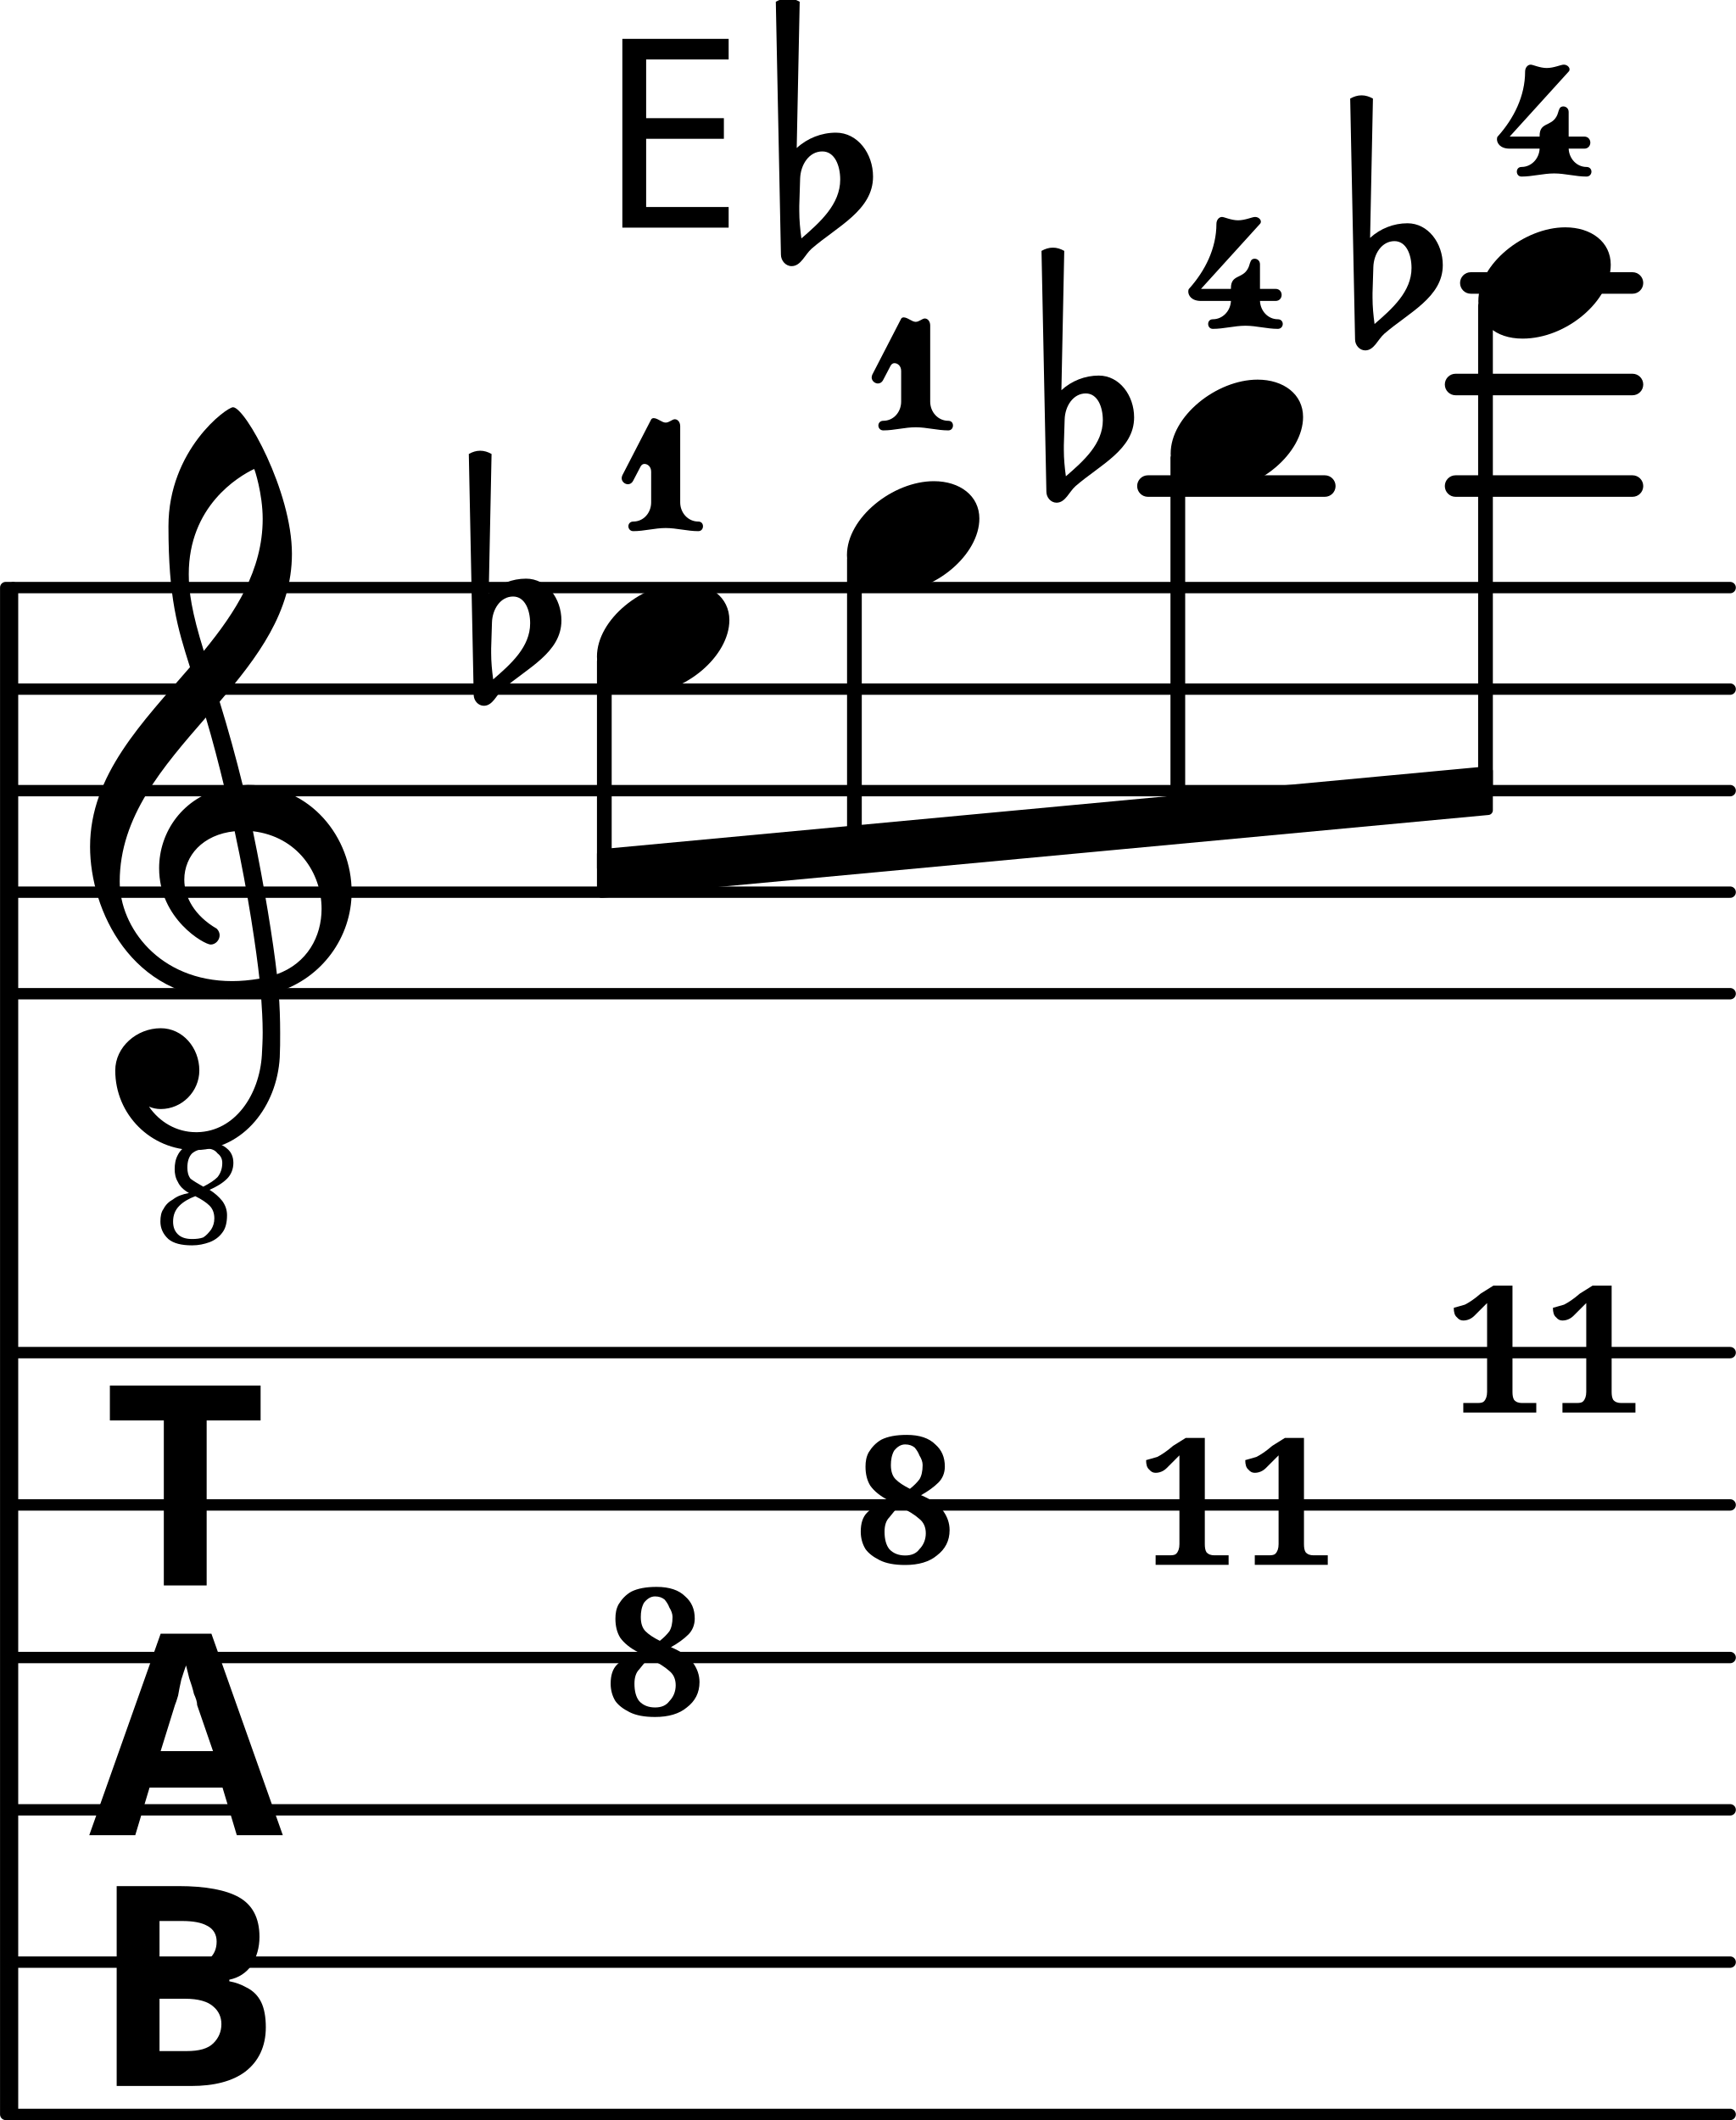
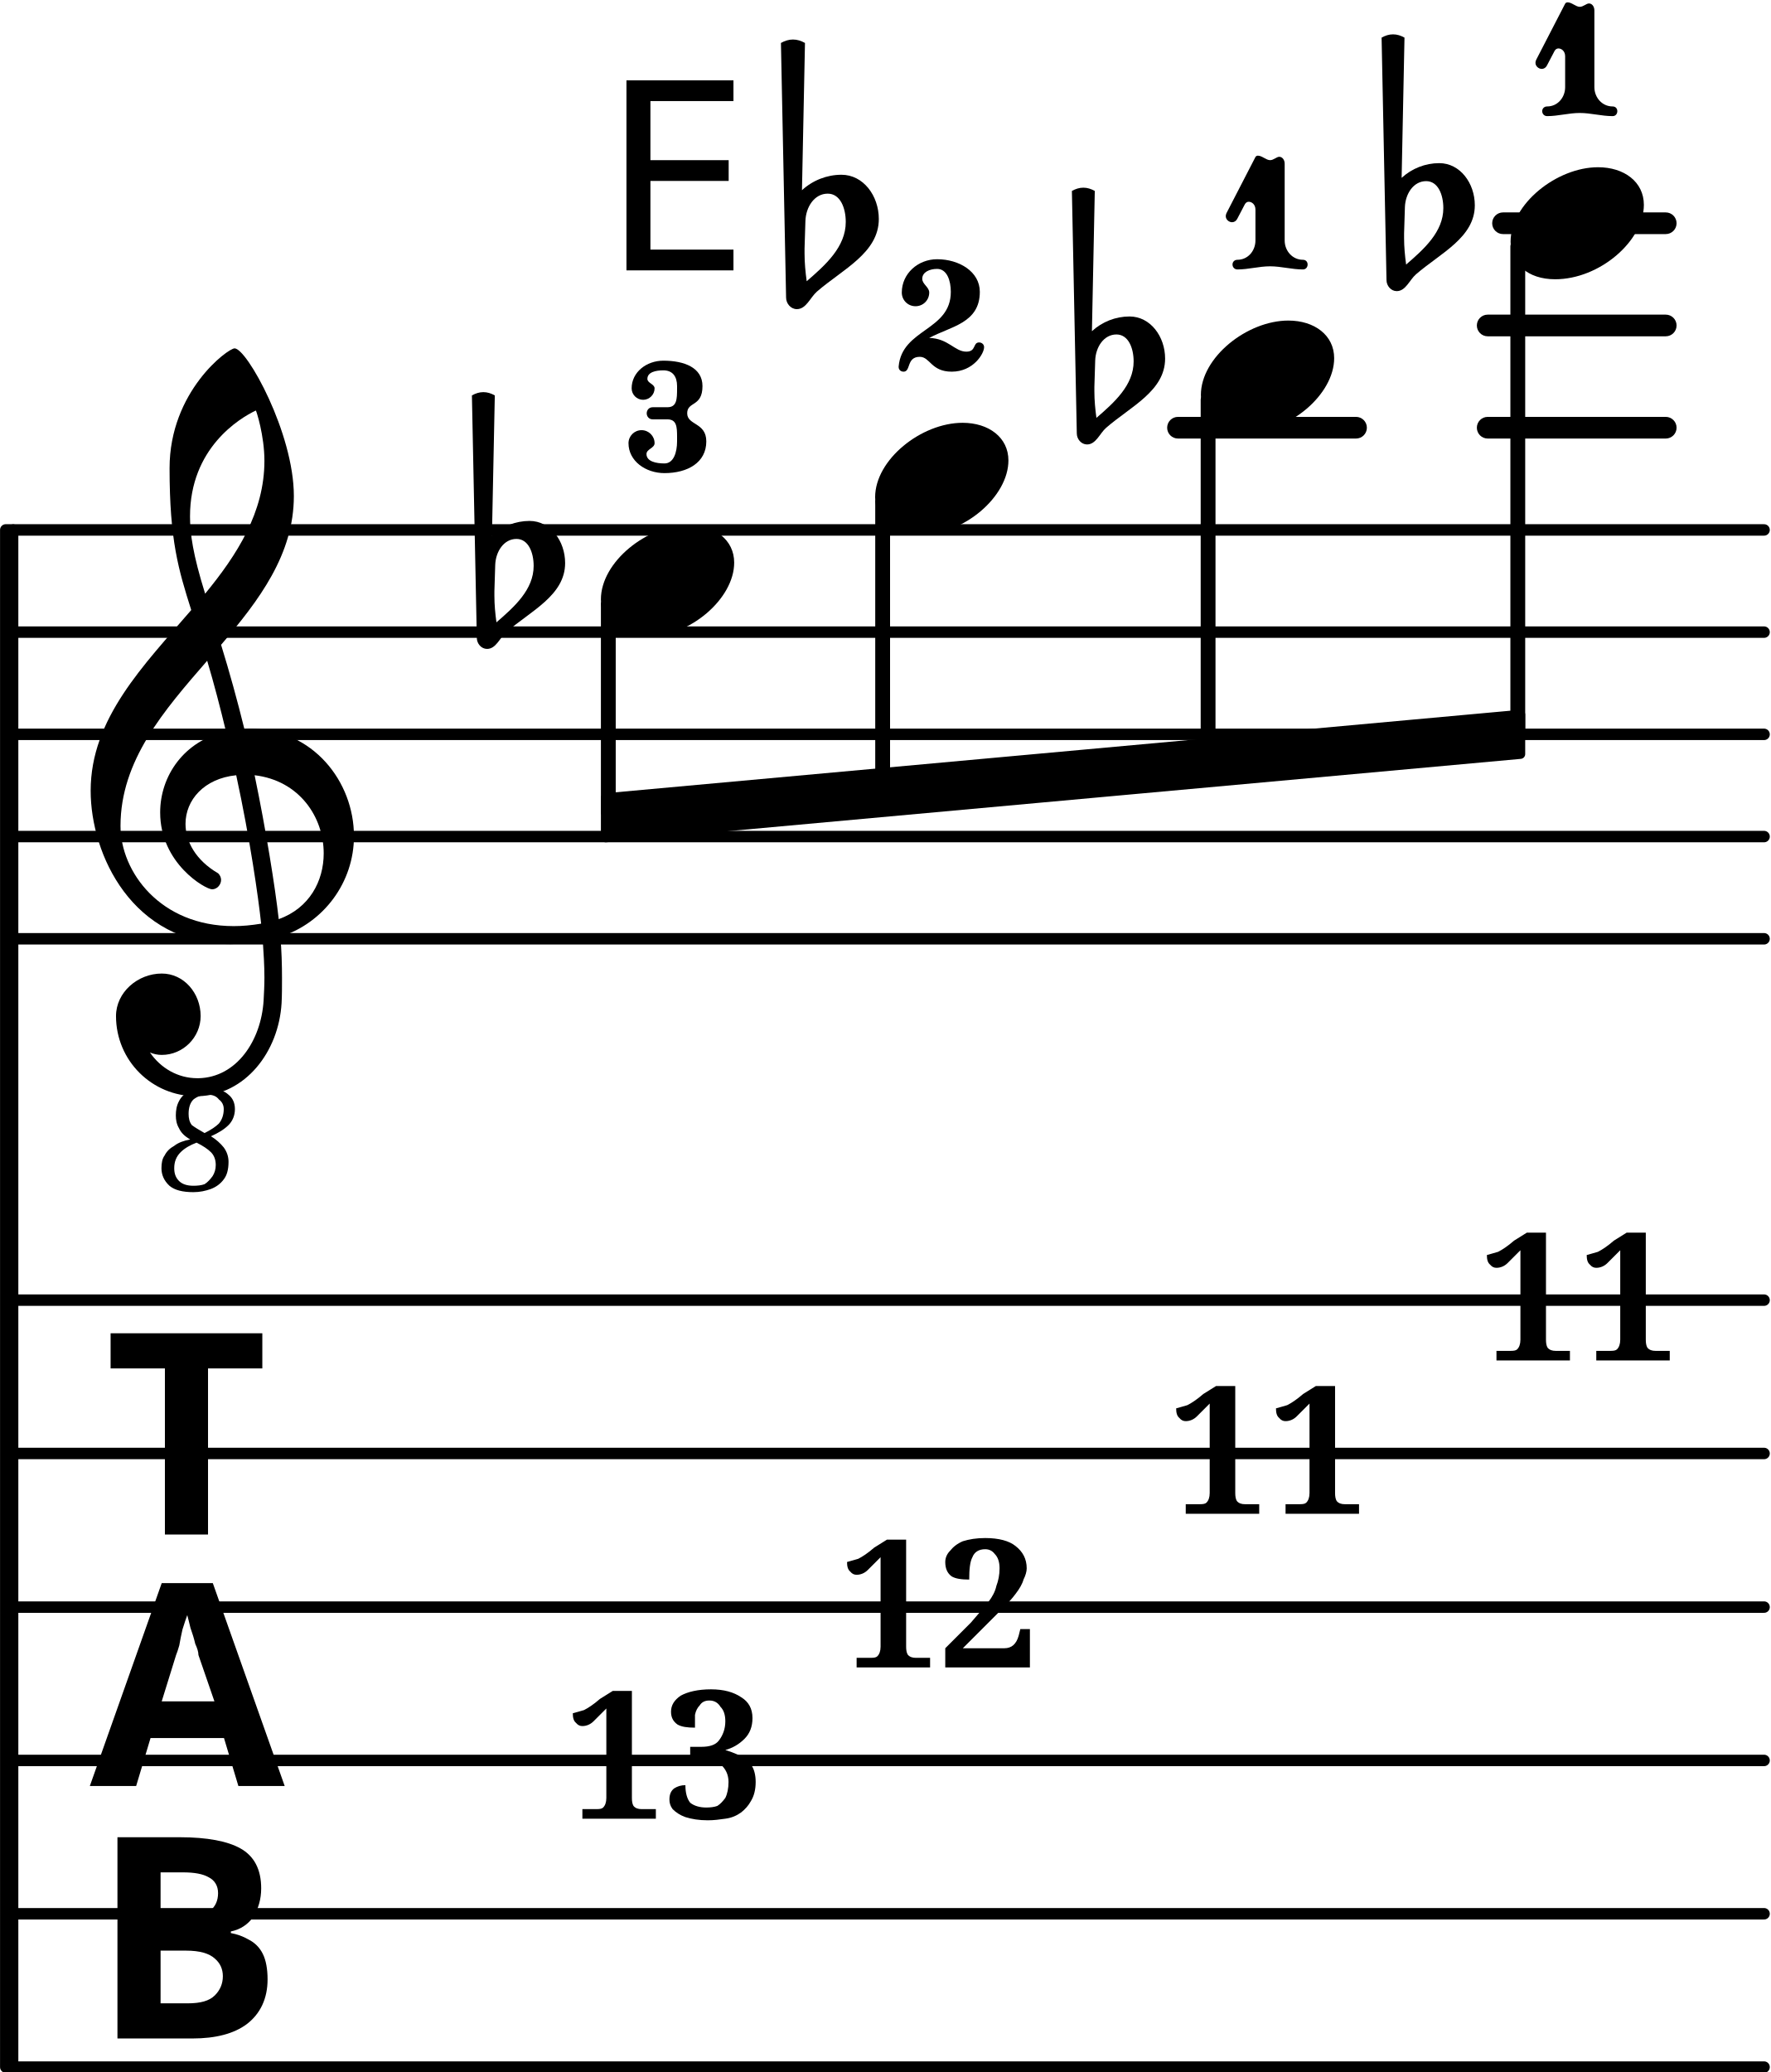
- <svg xmlns="http://www.w3.org/2000/svg" preserveAspectRatio="xMidYMid meet" viewBox="-0.079 -5.545 17.09 20.88">
+ <svg xmlns="http://www.w3.org/2000/svg" preserveAspectRatio="xMidYMid meet" viewBox="-0.079 -4.942 17.32 20.27">
  <g transform="translate(0, -2.758)">
-     <rect x="14.3" y="-0.106" width="1.804" height="0.212" ry="0.106" fill="currentColor" />
+     <rect x="14.52" y="-0.106" width="1.804" height="0.212" ry="0.106" fill="currentColor" />
  </g>
  <g transform="translate(0, -1.758)">
-     <rect x="14.15" y="-0.106" width="1.954" height="0.212" ry="0.106" fill="currentColor" />
+     <rect x="14.37" y="-0.106" width="1.954" height="0.212" ry="0.106" fill="currentColor" />
  </g>
  <g transform="translate(0, -0.7578)">
-     <rect x="14.15" y="-0.106" width="1.954" height="0.212" ry="0.106" fill="currentColor" />
+     <rect x="14.37" y="-0.106" width="1.954" height="0.212" ry="0.106" fill="currentColor" />
  </g>
  <g transform="translate(0, -0.7578)">
-     <rect x="11.12" y="-0.106" width="1.954" height="0.212" ry="0.106" fill="currentColor" />
+     <rect x="11.34" y="-0.106" width="1.954" height="0.212" ry="0.106" fill="currentColor" />
  </g>
  <g transform="translate(0, 4.242)">
-     <line stroke-linejoin="round" stroke-linecap="round" stroke-width="0.112" stroke="currentColor" x1="0.056" y1="0" x2="16.96" y2="0" />
+     <line stroke-linejoin="round" stroke-linecap="round" stroke-width="0.112" stroke="currentColor" x1="0.056" y1="0" x2="17.18" y2="0" />
  </g>
  <g transform="translate(0, 3.242)">
-     <line stroke-linejoin="round" stroke-linecap="round" stroke-width="0.112" stroke="currentColor" x1="0.056" y1="0" x2="16.96" y2="0" />
+     <line stroke-linejoin="round" stroke-linecap="round" stroke-width="0.112" stroke="currentColor" x1="0.056" y1="0" x2="17.18" y2="0" />
  </g>
  <g transform="translate(0, 2.242)">
-     <line stroke-linejoin="round" stroke-linecap="round" stroke-width="0.112" stroke="currentColor" x1="0.056" y1="0" x2="16.96" y2="0" />
+     <line stroke-linejoin="round" stroke-linecap="round" stroke-width="0.112" stroke="currentColor" x1="0.056" y1="0" x2="17.18" y2="0" />
  </g>
  <g transform="translate(0, 1.242)">
-     <line stroke-linejoin="round" stroke-linecap="round" stroke-width="0.112" stroke="currentColor" x1="0.056" y1="0" x2="16.96" y2="0" />
+     <line stroke-linejoin="round" stroke-linecap="round" stroke-width="0.112" stroke="currentColor" x1="0.056" y1="0" x2="17.18" y2="0" />
  </g>
  <g transform="translate(0, 0.2422)">
-     <line stroke-linejoin="round" stroke-linecap="round" stroke-width="0.112" stroke="currentColor" x1="0.056" y1="0" x2="16.96" y2="0" />
+     <line stroke-linejoin="round" stroke-linecap="round" stroke-width="0.112" stroke="currentColor" x1="0.056" y1="0" x2="17.18" y2="0" />
  </g>
  <g transform="translate(0, 15.28)">
-     <line stroke-linejoin="round" stroke-linecap="round" stroke-width="0.112" stroke="currentColor" x1="0.056" y1="0" x2="16.96" y2="0" />
+     <line stroke-linejoin="round" stroke-linecap="round" stroke-width="0.112" stroke="currentColor" x1="0.056" y1="0" x2="17.18" y2="0" />
  </g>
  <g transform="translate(0, 13.78)">
-     <line stroke-linejoin="round" stroke-linecap="round" stroke-width="0.112" stroke="currentColor" x1="0.056" y1="0" x2="16.96" y2="0" />
+     <line stroke-linejoin="round" stroke-linecap="round" stroke-width="0.112" stroke="currentColor" x1="0.056" y1="0" x2="17.18" y2="0" />
  </g>
  <g transform="translate(0, 12.28)">
-     <line stroke-linejoin="round" stroke-linecap="round" stroke-width="0.112" stroke="currentColor" x1="0.056" y1="0" x2="16.96" y2="0" />
+     <line stroke-linejoin="round" stroke-linecap="round" stroke-width="0.112" stroke="currentColor" x1="0.056" y1="0" x2="17.18" y2="0" />
  </g>
  <g transform="translate(0, 10.78)">
-     <line stroke-linejoin="round" stroke-linecap="round" stroke-width="0.112" stroke="currentColor" x1="0.056" y1="0" x2="16.96" y2="0" />
+     <line stroke-linejoin="round" stroke-linecap="round" stroke-width="0.112" stroke="currentColor" x1="0.056" y1="0" x2="17.18" y2="0" />
  </g>
  <g transform="translate(0, 9.277)">
-     <line stroke-linejoin="round" stroke-linecap="round" stroke-width="0.112" stroke="currentColor" x1="0.056" y1="0" x2="16.96" y2="0" />
+     <line stroke-linejoin="round" stroke-linecap="round" stroke-width="0.112" stroke="currentColor" x1="0.056" y1="0" x2="17.18" y2="0" />
  </g>
  <g transform="translate(0, 7.777)">
-     <line stroke-linejoin="round" stroke-linecap="round" stroke-width="0.112" stroke="currentColor" x1="0.056" y1="0" x2="16.96" y2="0" />
+     <line stroke-linejoin="round" stroke-linecap="round" stroke-width="0.112" stroke="currentColor" x1="0.056" y1="0" x2="17.18" y2="0" />
  </g>
  <g transform="translate(5.8, 3.058)">
-     <polygon stroke-linejoin="round" stroke-linecap="round" stroke-width="0.094" fill="currentColor" stroke="currentColor" points="8.776 -1.009 8.776 -0.623 0.047 0.193 0.047 -0.193" />
+     <polygon stroke-linejoin="round" stroke-linecap="round" stroke-width="0.094" fill="currentColor" stroke="currentColor" points="8.996 -1.009 8.996 -0.623 0.047 0.193 0.047 -0.193" />
  </g>
-   <g transform="translate(5.8, -3.303)">
+   <g transform="translate(5.8, -2.297)">
    <text font-family="sans" font-size="2.616" text-anchor="start" fill="currentColor">
      <tspan>E</tspan>
    </text>
  </g>
-   <g transform="translate(7.679, -3.621)">
+   <g transform="translate(7.679, -2.615)">
    <path transform="scale(0.0042, -0.0042)" d="M29 39l-2 -64v-11c0 -22 2 -43 5 -65c44 38 91 80 91 138c0 33 -13 66 -42 66c-31 0 -51 -31 -52 -64zM-28 454c9 5 18 8 28 8s19 -3 28 -8l-7 -343c25 23 58 36 92 36c51 0 87 -49 87 -103c0 -79 -84 -117 -144 -169c-16 -14 -25 -41 -47 -41c-14 0 -25 13 -25 27z" fill="currentColor" />
  </g>
  <g transform="translate(5.8, 0.7422)">
    <path transform="scale(0.004, -0.004)" d="M0 -45c0 92 113 182 214 182c64 0 112 -36 112 -92c0 -88 -108 -182 -217 -182c-68 0 -109 39 -109 92z" fill="currentColor" />
  </g>
-   <g transform="translate(6.05, -0.3136)">
-     <path transform="scale(0.0022, -0.0022)" d="M194 486c16 0 29 15 41 15c13 0 24 -13 24 -31v-341c0 -47 35 -86 81 -86c14 0 21 -10 21 -21s-7 -22 -21 -22c-49 0 -97 14 -146 14s-96 -14 -145 -14c-14 0 -22 11 -22 22s8 21 22 21c46 0 80 39 80 86v137c0 23 -16 35 -30 35c-7 0 -13 -4 -17 -11l-34 -65 c-5 -10 -14 -15 -23 -15c-14 0 -28 12 -28 27c0 4 1 8 3 13l129 250c2 4 7 6 11 6c18 0 37 -20 54 -20z" fill="currentColor" />
+   <g transform="translate(6.07, -0.3136)">
+     <path transform="scale(0.0022, -0.0022)" d="M261 266c0 -54 85 -40 85 -125c0 -94 -83 -141 -186 -141c-84 0 -160 54 -160 133c0 32 26 58 58 58s58 -26 58 -58c0 -22 -36 -26 -36 -48c0 -33 42 -42 80 -42c41 0 56 50 56 98v21c0 44 -2 77 -43 77h-65c-18 0 -27 14 -27 27s9 27 27 27h65c42 0 43 36 43 83v11 c0 43 -20 70 -61 70c-34 0 -71 -8 -71 -38c0 -19 32 -23 32 -42c0 -28 -23 -51 -51 -51s-51 23 -51 51c0 72 66 123 141 123c93 0 174 -31 174 -113c0 -94 -68 -67 -68 -121z" fill="currentColor" />
  </g>
  <g transform="translate(0.8, 3.242)">
    <path transform="scale(0.004, -0.004)" d="M265 -635h-5c-108 0 -196 87 -196 196c0 58 53 104 112 104c54 0 95 -48 95 -104c0 -52 -43 -95 -95 -95c-10 0 -20 2 -29 6c26 -38 68 -63 116 -63h3zM403 150c28 -135 50 -272 59 -352c75 27 110 93 110 161c0 88 -59 178 -169 191zM75 26c0 -112 97 -245 277 -245 c21 0 43 2 67 6c-7 65 -27 206 -61 363c-79 -8 -124 -61 -124 -119c0 -43 25 -89 80 -121c5 -5 7 -11 7 -16c0 -12 -10 -23 -22 -23c-16 0 -127 63 -127 188c0 89 58 175 161 198c-14 58 -29 116 -46 173c-106 -122 -212 -244 -212 -404zM354 1194c30 0 145 -207 145 -361 c0 -143 -85 -255 -178 -364c21 -68 40 -137 57 -206c4 0 8 1 12 1c156 0 256 -130 256 -263c0 -113 -74 -212 -180 -246c3 -34 4 -68 4 -102c0 -20 0 -40 -1 -60c-7 -120 -89 -225 -204 -228l1 44c93 2 153 92 159 190c1 19 2 37 2 56c0 30 -2 60 -4 90 c-28 -5 -54 -8 -79 -8c-240 0 -342 219 -342 375c0 177 130 307 246 442c-31 98 -53 170 -53 347c0 188 143 293 159 293zM427 919c0 62 -20 123 -21 123c-40 -19 -161 -92 -161 -259c0 -42 7 -93 37 -189c78 95 145 199 145 325z" fill="currentColor" />
  </g>
  <g transform="translate(1.485, 6.705)">
    <text font-family="serif" font-style="italic" font-size="1.386" text-anchor="start" fill="currentColor">
      <tspan>8</tspan>
    </text>
  </g>
-   <g transform="translate(5.888, 11.35)">
+   <g transform="translate(5.447, 12.85)">
    <text font-family="serif" font-weight="bold" font-size="1.746" text-anchor="start" fill="currentColor">
-       <tspan>8</tspan>
+       <tspan>13</tspan>
    </text>
  </g>
  <g transform="translate(0.9406, 10.07)">
    <text font-family="sans" font-weight="bold" font-size="2.772" text-anchor="start" fill="currentColor">
      <tspan>T</tspan>
    </text>
  </g>
  <g transform="translate(0.8, 12.53)">
    <text font-family="sans" font-weight="bold" font-size="2.772" text-anchor="start" fill="currentColor">
      <tspan>A</tspan>
    </text>
  </g>
  <g transform="translate(0.8201, 15)">
    <text font-family="sans" font-weight="bold" font-size="2.772" text-anchor="start" fill="currentColor">
      <tspan>B</tspan>
    </text>
  </g>
  <g transform="translate(5.872, 2.242)">
    <rect x="-0.072" y="-1.321" width="0.145" height="2.13" ry="0.047" fill="currentColor" />
  </g>
  <g transform="translate(4.65, 0.7422)">
    <path transform="scale(0.004, -0.004)" d="M29 39l-2 -64v-11c0 -22 2 -43 5 -65c44 38 91 80 91 138c0 33 -13 66 -42 66c-31 0 -51 -31 -52 -64zM-28 454c9 5 18 8 28 8s19 -3 28 -8l-7 -343c25 23 58 36 92 36c51 0 87 -49 87 -103c0 -79 -84 -117 -144 -169c-16 -14 -25 -41 -47 -41c-14 0 -25 13 -25 27z" fill="currentColor" />
  </g>
-   <g transform="translate(8.262, -0.2578)">
+   <g transform="translate(8.483, -0.2578)">
    <path transform="scale(0.004, -0.004)" d="M0 -45c0 92 113 182 214 182c64 0 112 -36 112 -92c0 -88 -108 -182 -217 -182c-68 0 -109 39 -109 92z" fill="currentColor" />
  </g>
-   <g transform="translate(8.512, -1.306)">
+   <g transform="translate(8.713, -1.306)">
+     <path transform="scale(0.0022, -0.0022)" d="M94 66c-60 0 -39 -66 -72 -66c-11 0 -22 7 -22 21v2c15 169 232 158 232 332c0 50 -17 102 -61 102c-33 0 -66 -14 -66 -44c0 -24 31 -37 31 -61c0 -34 -27 -61 -61 -61s-61 27 -61 61c0 84 72 148 157 148c98 0 190 -55 190 -145c0 -140 -131 -154 -225 -205 c85 -2 113 -61 165 -61c45 0 28 41 57 41c11 0 22 -8 22 -21c0 -29 -48 -109 -144 -109c-92 0 -96 66 -142 66z" fill="currentColor" />
+   </g>
+   <g transform="translate(8.13, 11.37)">
+     <text font-family="serif" font-weight="bold" font-size="1.746" text-anchor="start" fill="currentColor">
+       <tspan>12</tspan>
+     </text>
+   </g>
+   <g transform="translate(8.556, 2.242)">
+     <rect x="-0.072" y="-2.321" width="0.145" height="2.888" ry="0.047" fill="currentColor" />
+   </g>
+   <g transform="translate(11.67, -1.258)">
+     <path transform="scale(0.004, -0.004)" d="M0 -45c0 92 113 182 214 182c64 0 112 -36 112 -92c0 -88 -108 -182 -217 -182c-68 0 -109 39 -109 92z" fill="currentColor" />
+   </g>
+   <g transform="translate(11.92, -2.306)">
    <path transform="scale(0.0022, -0.0022)" d="M194 486c16 0 29 15 41 15c13 0 24 -13 24 -31v-341c0 -47 35 -86 81 -86c14 0 21 -10 21 -21s-7 -22 -21 -22c-49 0 -97 14 -146 14s-96 -14 -145 -14c-14 0 -22 11 -22 22s8 21 22 21c46 0 80 39 80 86v137c0 23 -16 35 -30 35c-7 0 -13 -4 -17 -11l-34 -65 c-5 -10 -14 -15 -23 -15c-14 0 -28 12 -28 27c0 4 1 8 3 13l129 250c2 4 7 6 11 6c18 0 37 -20 54 -20z" fill="currentColor" />
  </g>
-   <g transform="translate(8.351, 9.853)">
-     <text font-family="serif" font-weight="bold" font-size="1.746" text-anchor="start" fill="currentColor">
-       <tspan>8</tspan>
-     </text>
-   </g>
-   <g transform="translate(8.335, 2.242)">
-     <rect x="-0.072" y="-2.321" width="0.145" height="2.902" ry="0.047" fill="currentColor" />
-   </g>
-   <g transform="translate(11.45, -1.258)">
-     <path transform="scale(0.004, -0.004)" d="M0 -45c0 92 113 182 214 182c64 0 112 -36 112 -92c0 -88 -108 -182 -217 -182c-68 0 -109 39 -109 92z" fill="currentColor" />
-   </g>
-   <g transform="translate(11.63, -2.306)">
-     <path transform="scale(0.0022, -0.0022)" d="M148 501c10 0 41 -15 72 -15c32 0 63 15 76 15c15 0 26 -11 26 -21c0 -4 -1 -7 -4 -10l-264 -291h134v4c0 60 50 41 75 85c7 11 8 24 14 36c3 7 10 10 17 10c11 0 24 -8 24 -25v-110h70c18 0 27 -14 27 -27s-9 -27 -27 -27h-70c2 -45 36 -82 80 -82c14 0 22 -10 22 -21 s-8 -22 -22 -22c-49 0 -96 14 -145 14s-97 -14 -146 -14c-14 0 -21 11 -21 22s7 21 21 21c44 0 79 37 81 82h-134c-43 0 -57 25 -57 42c0 5 1 10 3 12c73 81 123 182 123 291c0 17 11 31 25 31z" fill="currentColor" />
-   </g>
-   <g transform="translate(11.13, 9.867)">
+   <g transform="translate(11.35, 9.867)">
    <text font-family="serif" font-weight="bold" font-size="1.746" text-anchor="start" fill="currentColor">
      <tspan>11</tspan>
    </text>
  </g>
-   <g transform="translate(11.52, 2.242)">
-     <rect x="-0.072" y="-3.321" width="0.145" height="3.608" ry="0.047" fill="currentColor" />
+   <g transform="translate(11.74, 2.242)">
+     <rect x="-0.072" y="-3.321" width="0.145" height="3.601" ry="0.047" fill="currentColor" />
  </g>
-   <g transform="translate(10.29, -1.258)">
+   <g transform="translate(10.52, -1.258)">
    <path transform="scale(0.004, -0.004)" d="M29 39l-2 -64v-11c0 -22 2 -43 5 -65c44 38 91 80 91 138c0 33 -13 66 -42 66c-31 0 -51 -31 -52 -64zM-28 454c9 5 18 8 28 8s19 -3 28 -8l-7 -343c25 23 58 36 92 36c51 0 87 -49 87 -103c0 -79 -84 -117 -144 -169c-16 -14 -25 -41 -47 -41c-14 0 -25 13 -25 27z" fill="currentColor" />
  </g>
-   <g transform="translate(14.48, -2.758)">
+   <g transform="translate(14.7, -2.758)">
    <path transform="scale(0.004, -0.004)" d="M0 -45c0 92 113 182 214 182c64 0 112 -36 112 -92c0 -88 -108 -182 -217 -182c-68 0 -109 39 -109 92z" fill="currentColor" />
  </g>
-   <g transform="translate(14.67, -3.806)">
-     <path transform="scale(0.0022, -0.0022)" d="M148 501c10 0 41 -15 72 -15c32 0 63 15 76 15c15 0 26 -11 26 -21c0 -4 -1 -7 -4 -10l-264 -291h134v4c0 60 50 41 75 85c7 11 8 24 14 36c3 7 10 10 17 10c11 0 24 -8 24 -25v-110h70c18 0 27 -14 27 -27s-9 -27 -27 -27h-70c2 -45 36 -82 80 -82c14 0 22 -10 22 -21 s-8 -22 -22 -22c-49 0 -96 14 -145 14s-97 -14 -146 -14c-14 0 -21 11 -21 22s7 21 21 21c44 0 79 37 81 82h-134c-43 0 -57 25 -57 42c0 5 1 10 3 12c73 81 123 182 123 291c0 17 11 31 25 31z" fill="currentColor" />
+   <g transform="translate(14.95, -3.806)">
+     <path transform="scale(0.0022, -0.0022)" d="M194 486c16 0 29 15 41 15c13 0 24 -13 24 -31v-341c0 -47 35 -86 81 -86c14 0 21 -10 21 -21s-7 -22 -21 -22c-49 0 -97 14 -146 14s-96 -14 -145 -14c-14 0 -22 11 -22 22s8 21 22 21c46 0 80 39 80 86v137c0 23 -16 35 -30 35c-7 0 -13 -4 -17 -11l-34 -65 c-5 -10 -14 -15 -23 -15c-14 0 -28 12 -28 27c0 4 1 8 3 13l129 250c2 4 7 6 11 6c18 0 37 -20 54 -20z" fill="currentColor" />
  </g>
-   <g transform="translate(14.16, 8.367)">
+   <g transform="translate(14.39, 8.367)">
    <text font-family="serif" font-weight="bold" font-size="1.746" text-anchor="start" fill="currentColor">
      <tspan>11</tspan>
    </text>
  </g>
-   <g transform="translate(14.55, 2.242)">
+   <g transform="translate(14.77, 2.242)">
    <rect x="-0.072" y="-4.821" width="0.145" height="4.827" ry="0.047" fill="currentColor" />
  </g>
-   <g transform="translate(13.33, -2.758)">
+   <g transform="translate(13.55, -2.758)">
    <path transform="scale(0.004, -0.004)" d="M29 39l-2 -64v-11c0 -22 2 -43 5 -65c44 38 91 80 91 138c0 33 -13 66 -42 66c-31 0 -51 -31 -52 -64zM-28 454c9 5 18 8 28 8s19 -3 28 -8l-7 -343c25 23 58 36 92 36c51 0 87 -49 87 -103c0 -79 -84 -117 -144 -169c-16 -14 -25 -41 -47 -41c-14 0 -25 13 -25 27z" fill="currentColor" />
  </g>
  <g transform="translate(-0.0786, 7.759)">
    <rect x="0" y="-7.573" width="0.179" height="15.15" ry="0.056" fill="currentColor" />
  </g>
</svg>
